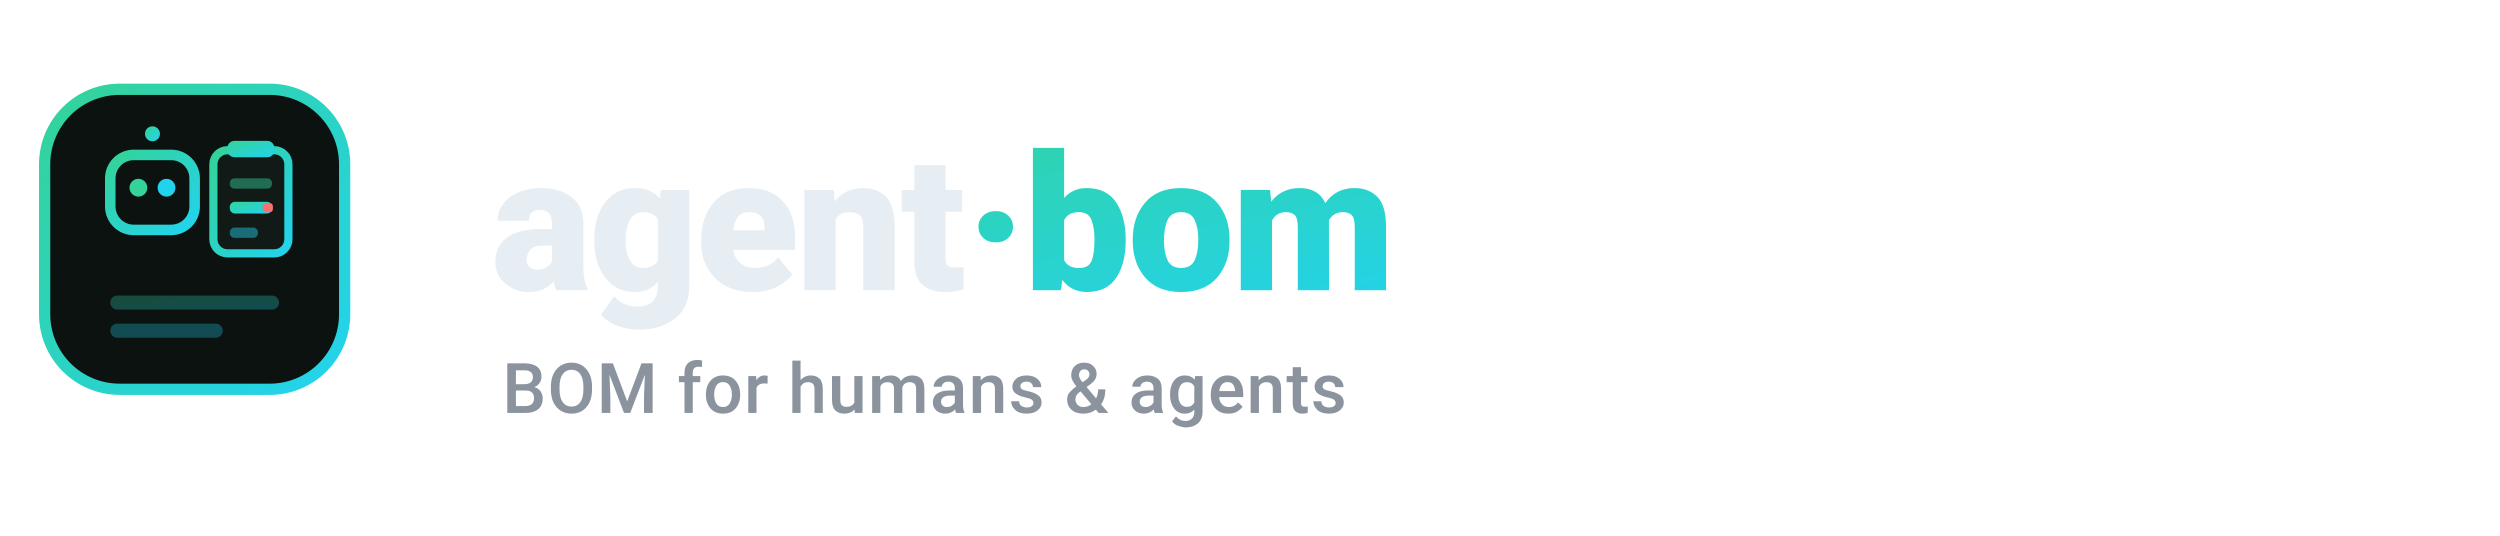
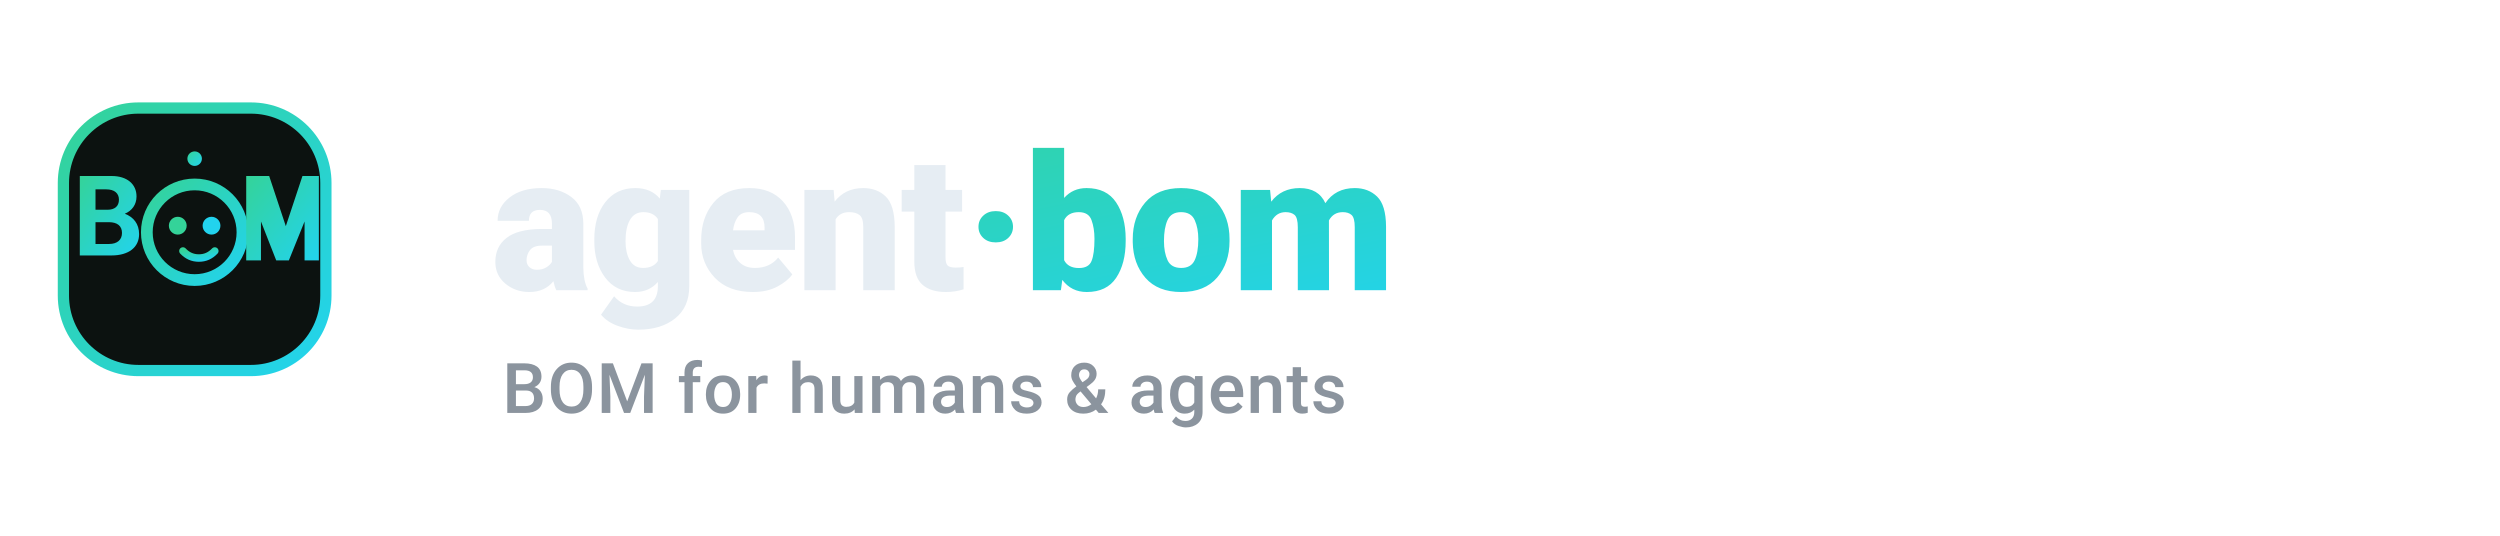
<svg xmlns="http://www.w3.org/2000/svg" viewBox="0 0 448 96" fill="none" role="img" aria-label="agent-bom — BOM for humans &amp; agents">
  <defs>
    <linearGradient id="abg" x1="0" y1="0" x2="1" y2="1">
      <stop offset="0%" stop-color="#34d399" />
      <stop offset="100%" stop-color="#22d3ee" />
    </linearGradient>
  </defs>
  <g transform="translate(8, 16) scale(0.84)">
-     <rect x="0" y="0" width="64" height="64" rx="16" fill="#0c1210" stroke="url(#abg)" stroke-width="2.4" />
-     <rect x="14" y="14" width="18" height="16" rx="5" fill="none" stroke="url(#abg)" stroke-width="2.25" />
-     <circle cx="20" cy="21" r="1.9" fill="#34d399" />
-     <circle cx="26" cy="21" r="1.9" fill="#22d3ee" />
-     <path d="M23 14V10.5" stroke="url(#abg)" stroke-width="2.25" stroke-linecap="round" />
-     <circle cx="23" cy="9.5" r="1.6" fill="url(#abg)" />
-     <path d="M32 22h4" stroke="url(#abg)" stroke-width="2" stroke-linecap="round" />
-     <rect x="36" y="13" width="16" height="22" rx="3" fill="#111a17" stroke="url(#abg)" stroke-width="1.75" />
-     <rect x="39" y="11" width="10" height="3.5" rx="1.5" fill="url(#abg)" />
-     <rect x="39.5" y="19" width="9" height="2.2" rx="1" fill="#34d399" fill-opacity="0.45" />
-     <rect x="39.5" y="24" width="9" height="2.5" rx="1.1" fill="url(#abg)" />
-     <rect x="46.5" y="24.25" width="2.2" height="2" rx="0.7" fill="#f87171" />
-     <rect x="39.5" y="29.5" width="6" height="2.2" rx="1" fill="#22d3ee" fill-opacity="0.45" />
-     <rect x="14" y="44" width="36" height="3" rx="1.5" fill="url(#abg)" fill-opacity="0.3" />
-     <rect x="14" y="50" width="24" height="3" rx="1.5" fill="#22d3ee" fill-opacity="0.3" />
+     <rect x="4" y="4" width="56" height="56" rx="16" fill="#0c1210" stroke="url(#abg)" stroke-width="2.4" />
+     <path fill="url(#abg)" d="M7.5 18.5h6.8c3.3 0 5.3 1.75 5.3 4.35 0 1.75-.95 3.05-2.5 3.7 1.85.7 3.05 2.15 3.05 4.35 0 2.8-2.2 4.55-5.9 4.55H7.5V18.5zm3.35 2.85v4.35h2.55c1.55 0 2.45-.75 2.45-2.15s-1-2.2-2.7-2.2h-2.3zm0 7v4.65h2.9c1.7 0 2.75-.85 2.75-2.35s-1-2.3-2.8-2.3h-2.85z" />
+     <circle cx="32" cy="30.5" r="10.2" fill="none" stroke="url(#abg)" stroke-width="2.5" />
+     <circle cx="28.4" cy="29.1" r="1.9" fill="#34d399" />
+     <circle cx="35.6" cy="29.1" r="1.9" fill="#22d3ee" />
+     <path d="M29.5 34.5c.95 1 2.05 1.5 3.4 1.5s2.45-.5 3.4-1.5" fill="none" stroke="url(#abg)" stroke-width="1.6" stroke-linecap="round" />
+     <path d="M32 20.3V16.4" stroke="url(#abg)" stroke-width="2.2" stroke-linecap="round" />
+     <circle cx="32" cy="14.8" r="1.55" fill="url(#abg)" />
+     <path fill="url(#abg)" d="M44.5 18.5h3.4l3.55 10.7 3.55-10.7H58.5v18h-3.05V28.2L52.1 36.5h-2.7l-3.25-8.3V36.5H43V18.5h1.5z" />
  </g>
  <text x="88" y="52" font-family="system-ui, -apple-system, 'Segoe UI', Roboto, sans-serif" font-size="34" font-weight="800" letter-spacing="-0.5" fill="#e6edf3">agent<tspan fill="url(#abg)">·bom</tspan>
  </text>
  <text x="90" y="74" font-family="system-ui, -apple-system, 'Segoe UI', Roboto, sans-serif" font-size="12.5" font-weight="500" letter-spacing="0.2" fill="#8b949e">BOM for humans &amp; agents</text>
</svg>
